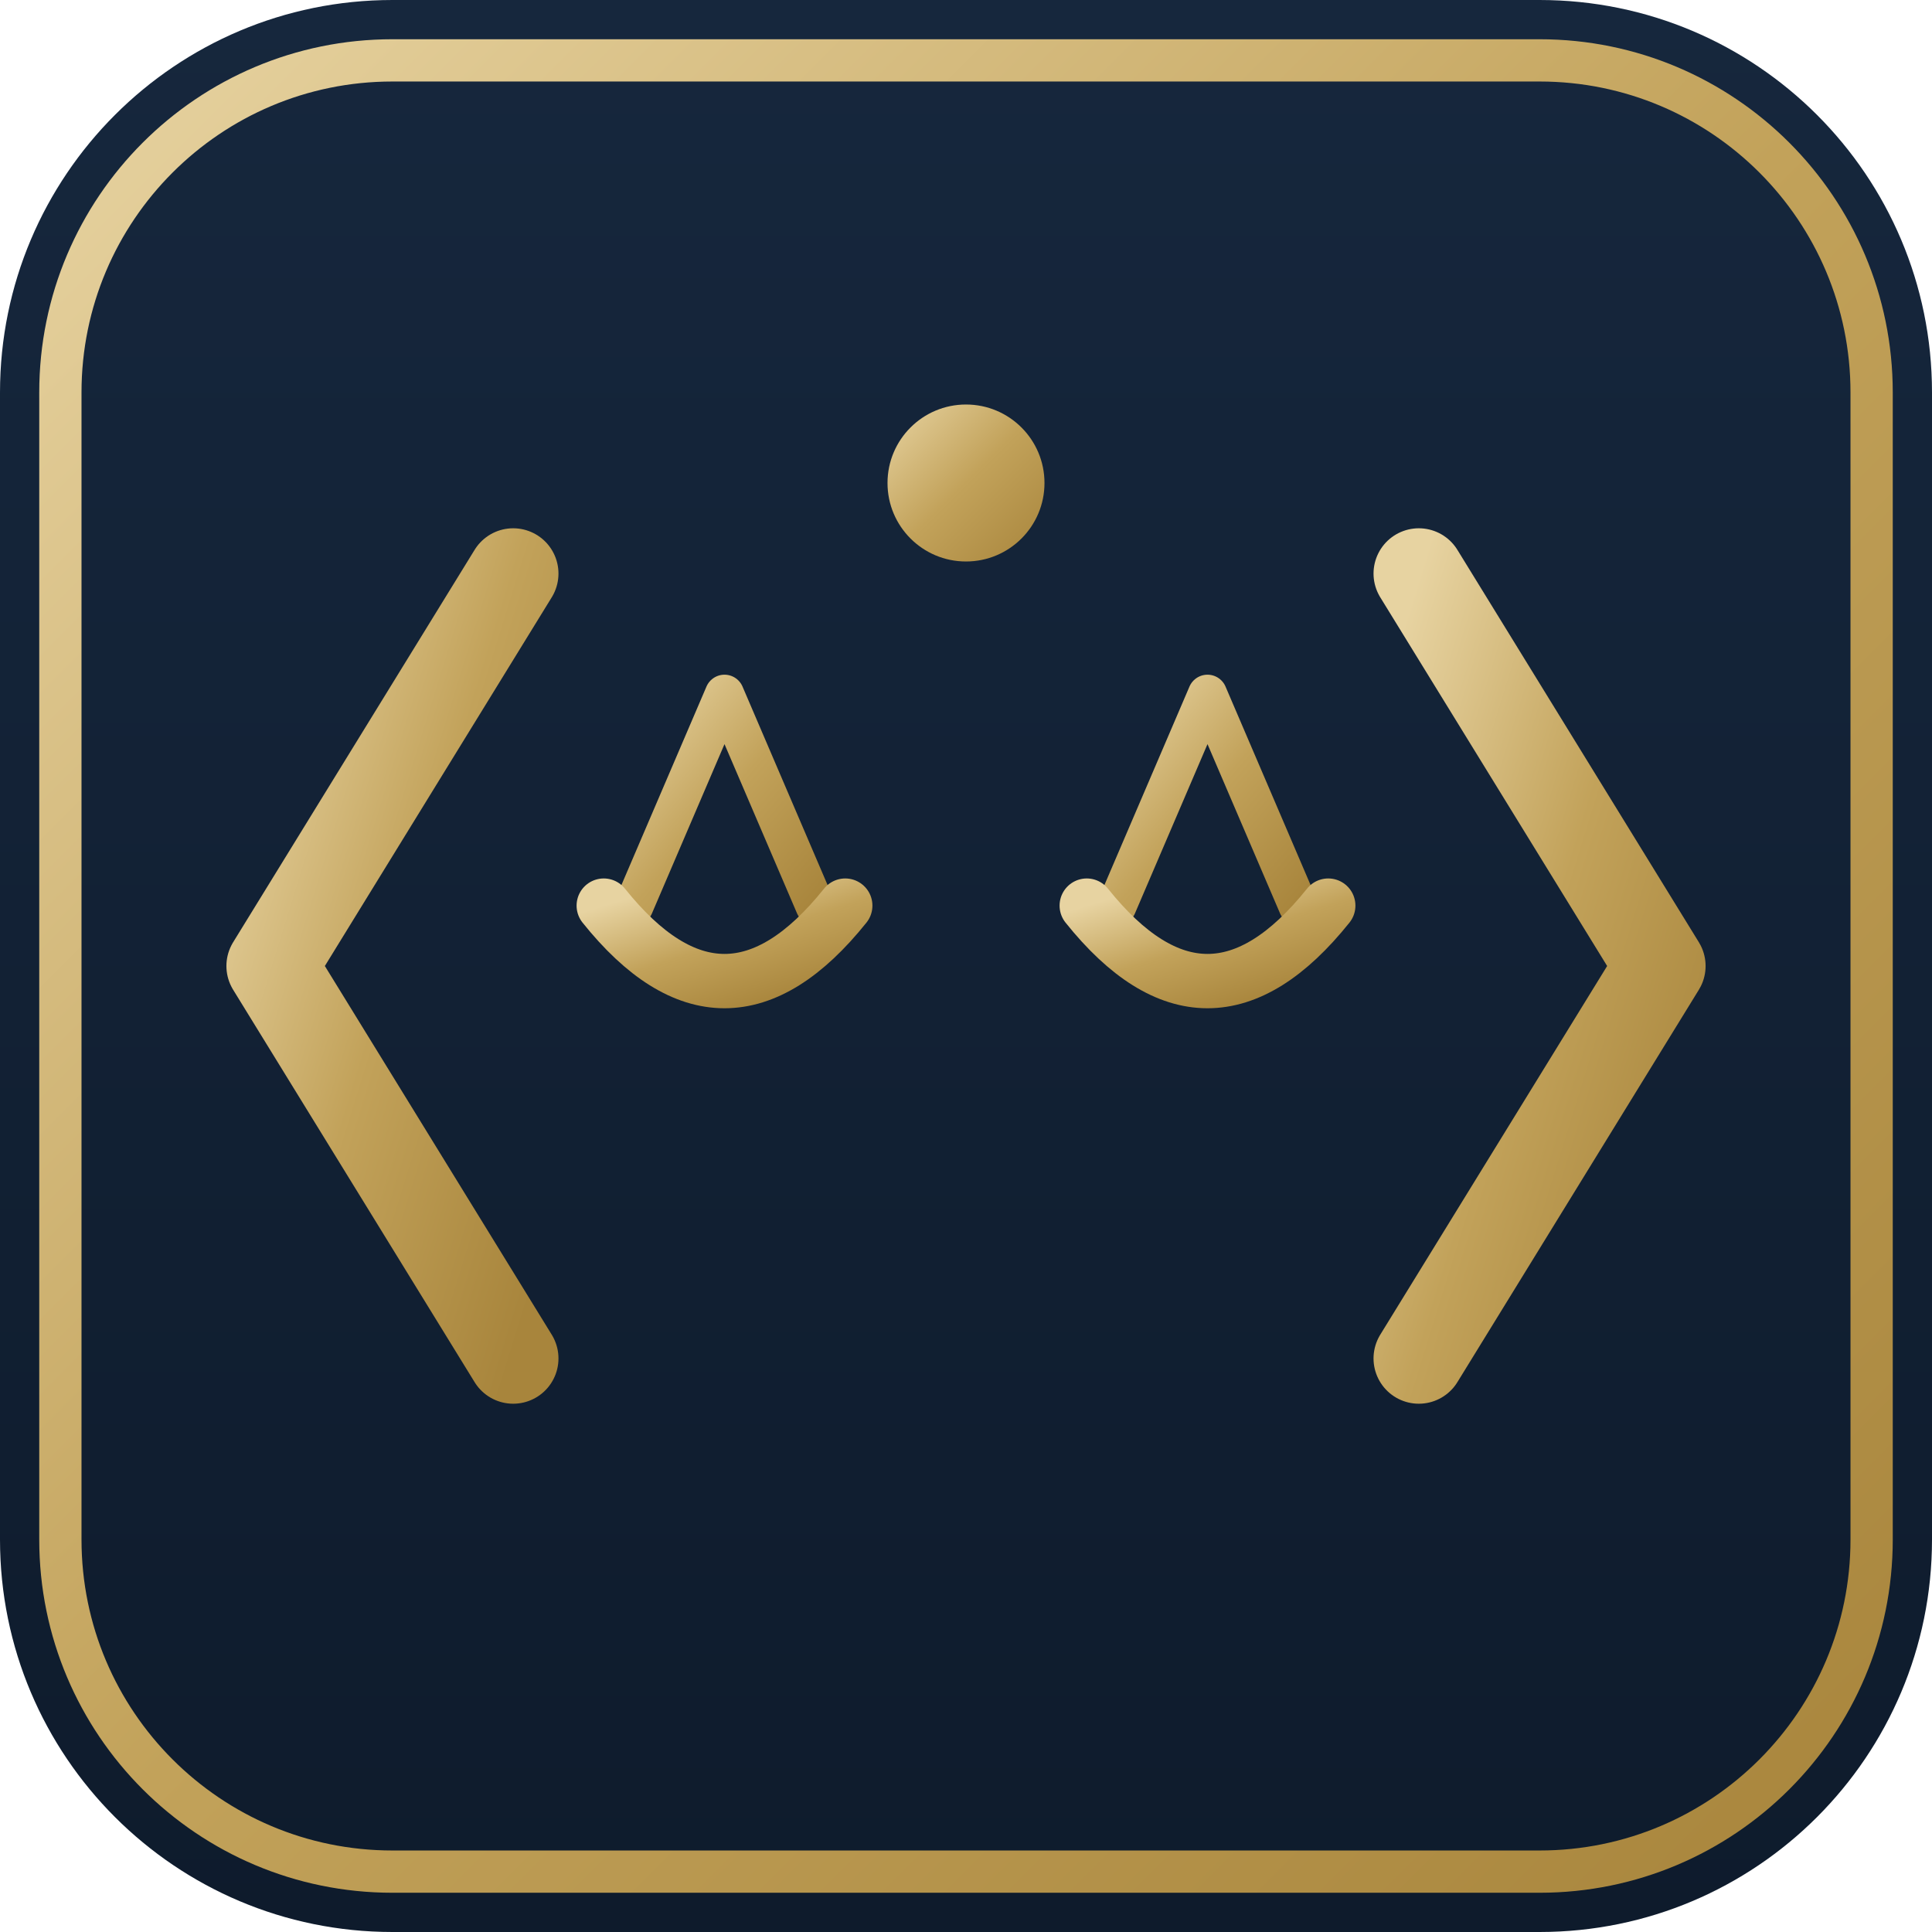
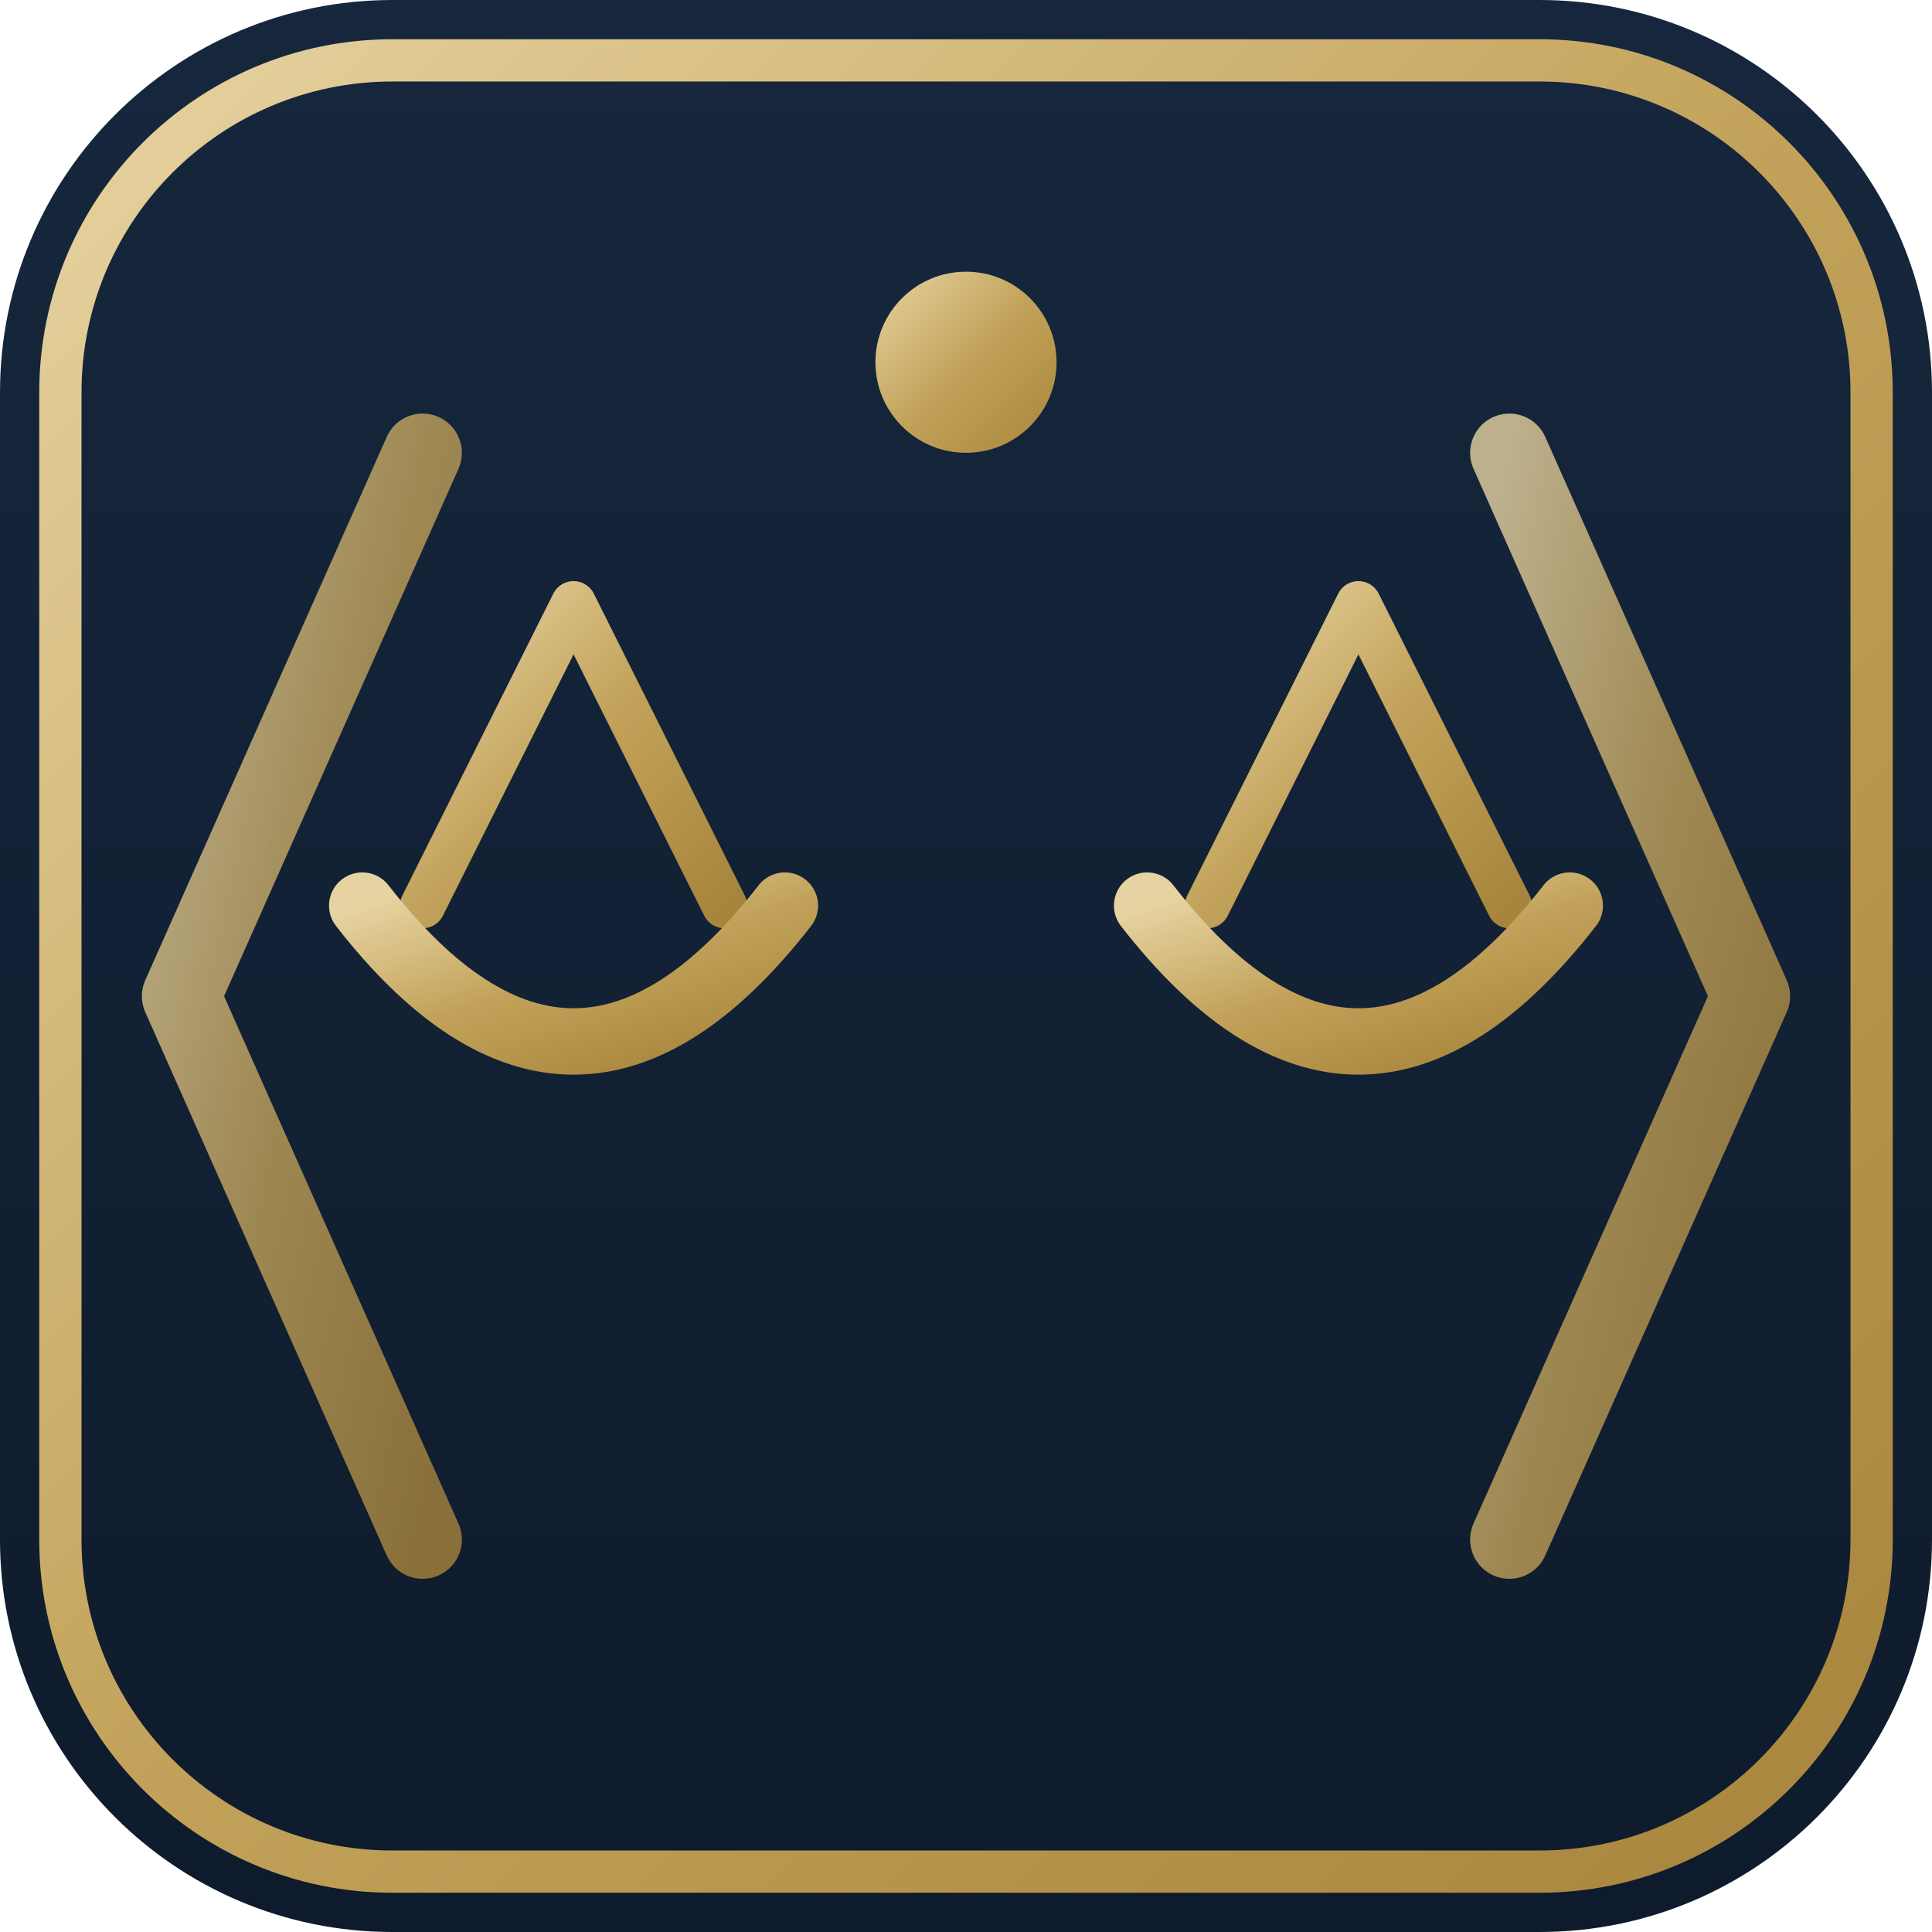
<svg xmlns="http://www.w3.org/2000/svg" viewBox="0 0 64 64" role="img" aria-label="LexFive">
  <defs>
-     <linearGradient id="lfBg" x1="0" y1="0" x2="0" y2="1">
+     <linearGradient id="eBg" x1="0" y1="0" x2="0" y2="1">
      <stop offset="0" stop-color="#16273d" />
      <stop offset="1" stop-color="#0e1b2c" />
    </linearGradient>
-     <linearGradient id="lfGold" x1="0" y1="0" x2="1" y2="1">
+     <linearGradient id="eGold" x1="0" y1="0" x2="1" y2="1">
      <stop offset="0" stop-color="#e7d3a1" />
      <stop offset="0.5" stop-color="#c2a25a" />
      <stop offset="1" stop-color="#a8853c" />
    </linearGradient>
  </defs>
-   <rect width="64" height="64" rx="13" fill="url(#lfBg)" />
-   <rect x="2" y="2" width="60" height="60" rx="11" fill="none" stroke="url(#lfGold)" stroke-width="1.4" />
-   <g fill="none" stroke="url(#lfGold)" stroke-linecap="round" stroke-linejoin="round">
-     <path d="M17 19 L9 32 L17 45" stroke-width="3" />
-     <path d="M47 19 L55 32 L47 45" stroke-width="3" />
-     <path d="M32 17 L32 45" stroke-width="2.4" />
-     <path d="M24 23 L40 23" stroke-width="2.4" />
-     <path d="M24 23 L21 30 M24 23 L27 30" stroke-width="1.3" />
-     <path d="M40 23 L37 30 M40 23 L43 30" stroke-width="1.3" />
-     <path d="M20 30 Q24 35 28 30" stroke-width="1.8" />
-     <path d="M36 30 Q40 35 44 30" stroke-width="1.8" />
-     <path d="M26 45 L38 45" stroke-width="3" />
-     <path d="M29 41 L35 41" stroke-width="2" />
+   <rect width="64" height="64" rx="13" fill="url(#eBg)" />
+   <rect x="2" y="2" width="60" height="60" rx="11" fill="none" stroke="url(#eGold)" stroke-width="1.4" />
+   <g fill="none" stroke="url(#eGold)" stroke-linecap="round" stroke-linejoin="round">
+     <path d="M14 15 L6 33 L14 51" stroke-width="2.6" opacity="0.8" />
+     <path d="M50 15 L58 33 L50 51" stroke-width="2.6" opacity="0.8" />
+     <path d="M32 13 L32 48" stroke-width="2.8" />
+     <path d="M19 20 L45 20" stroke-width="2.8" />
+     <path d="M19 20 L14 30 M19 20 L24 30" stroke-width="1.5" />
+     <path d="M45 20 L40 30 M45 20 L50 30" stroke-width="1.5" />
+     <path d="M12 30 Q19 39 26 30" stroke-width="2.2" />
+     <path d="M38 30 Q45 39 52 30" stroke-width="2.2" />
+     <path d="M24 48 L40 48" stroke-width="3.2" />
+     <path d="M27 52 L37 52" stroke-width="2.4" />
  </g>
-   <circle cx="32" cy="16" r="2.6" fill="url(#lfGold)" />
+   <circle cx="32" cy="12" r="3" fill="url(#eGold)" />
</svg>
